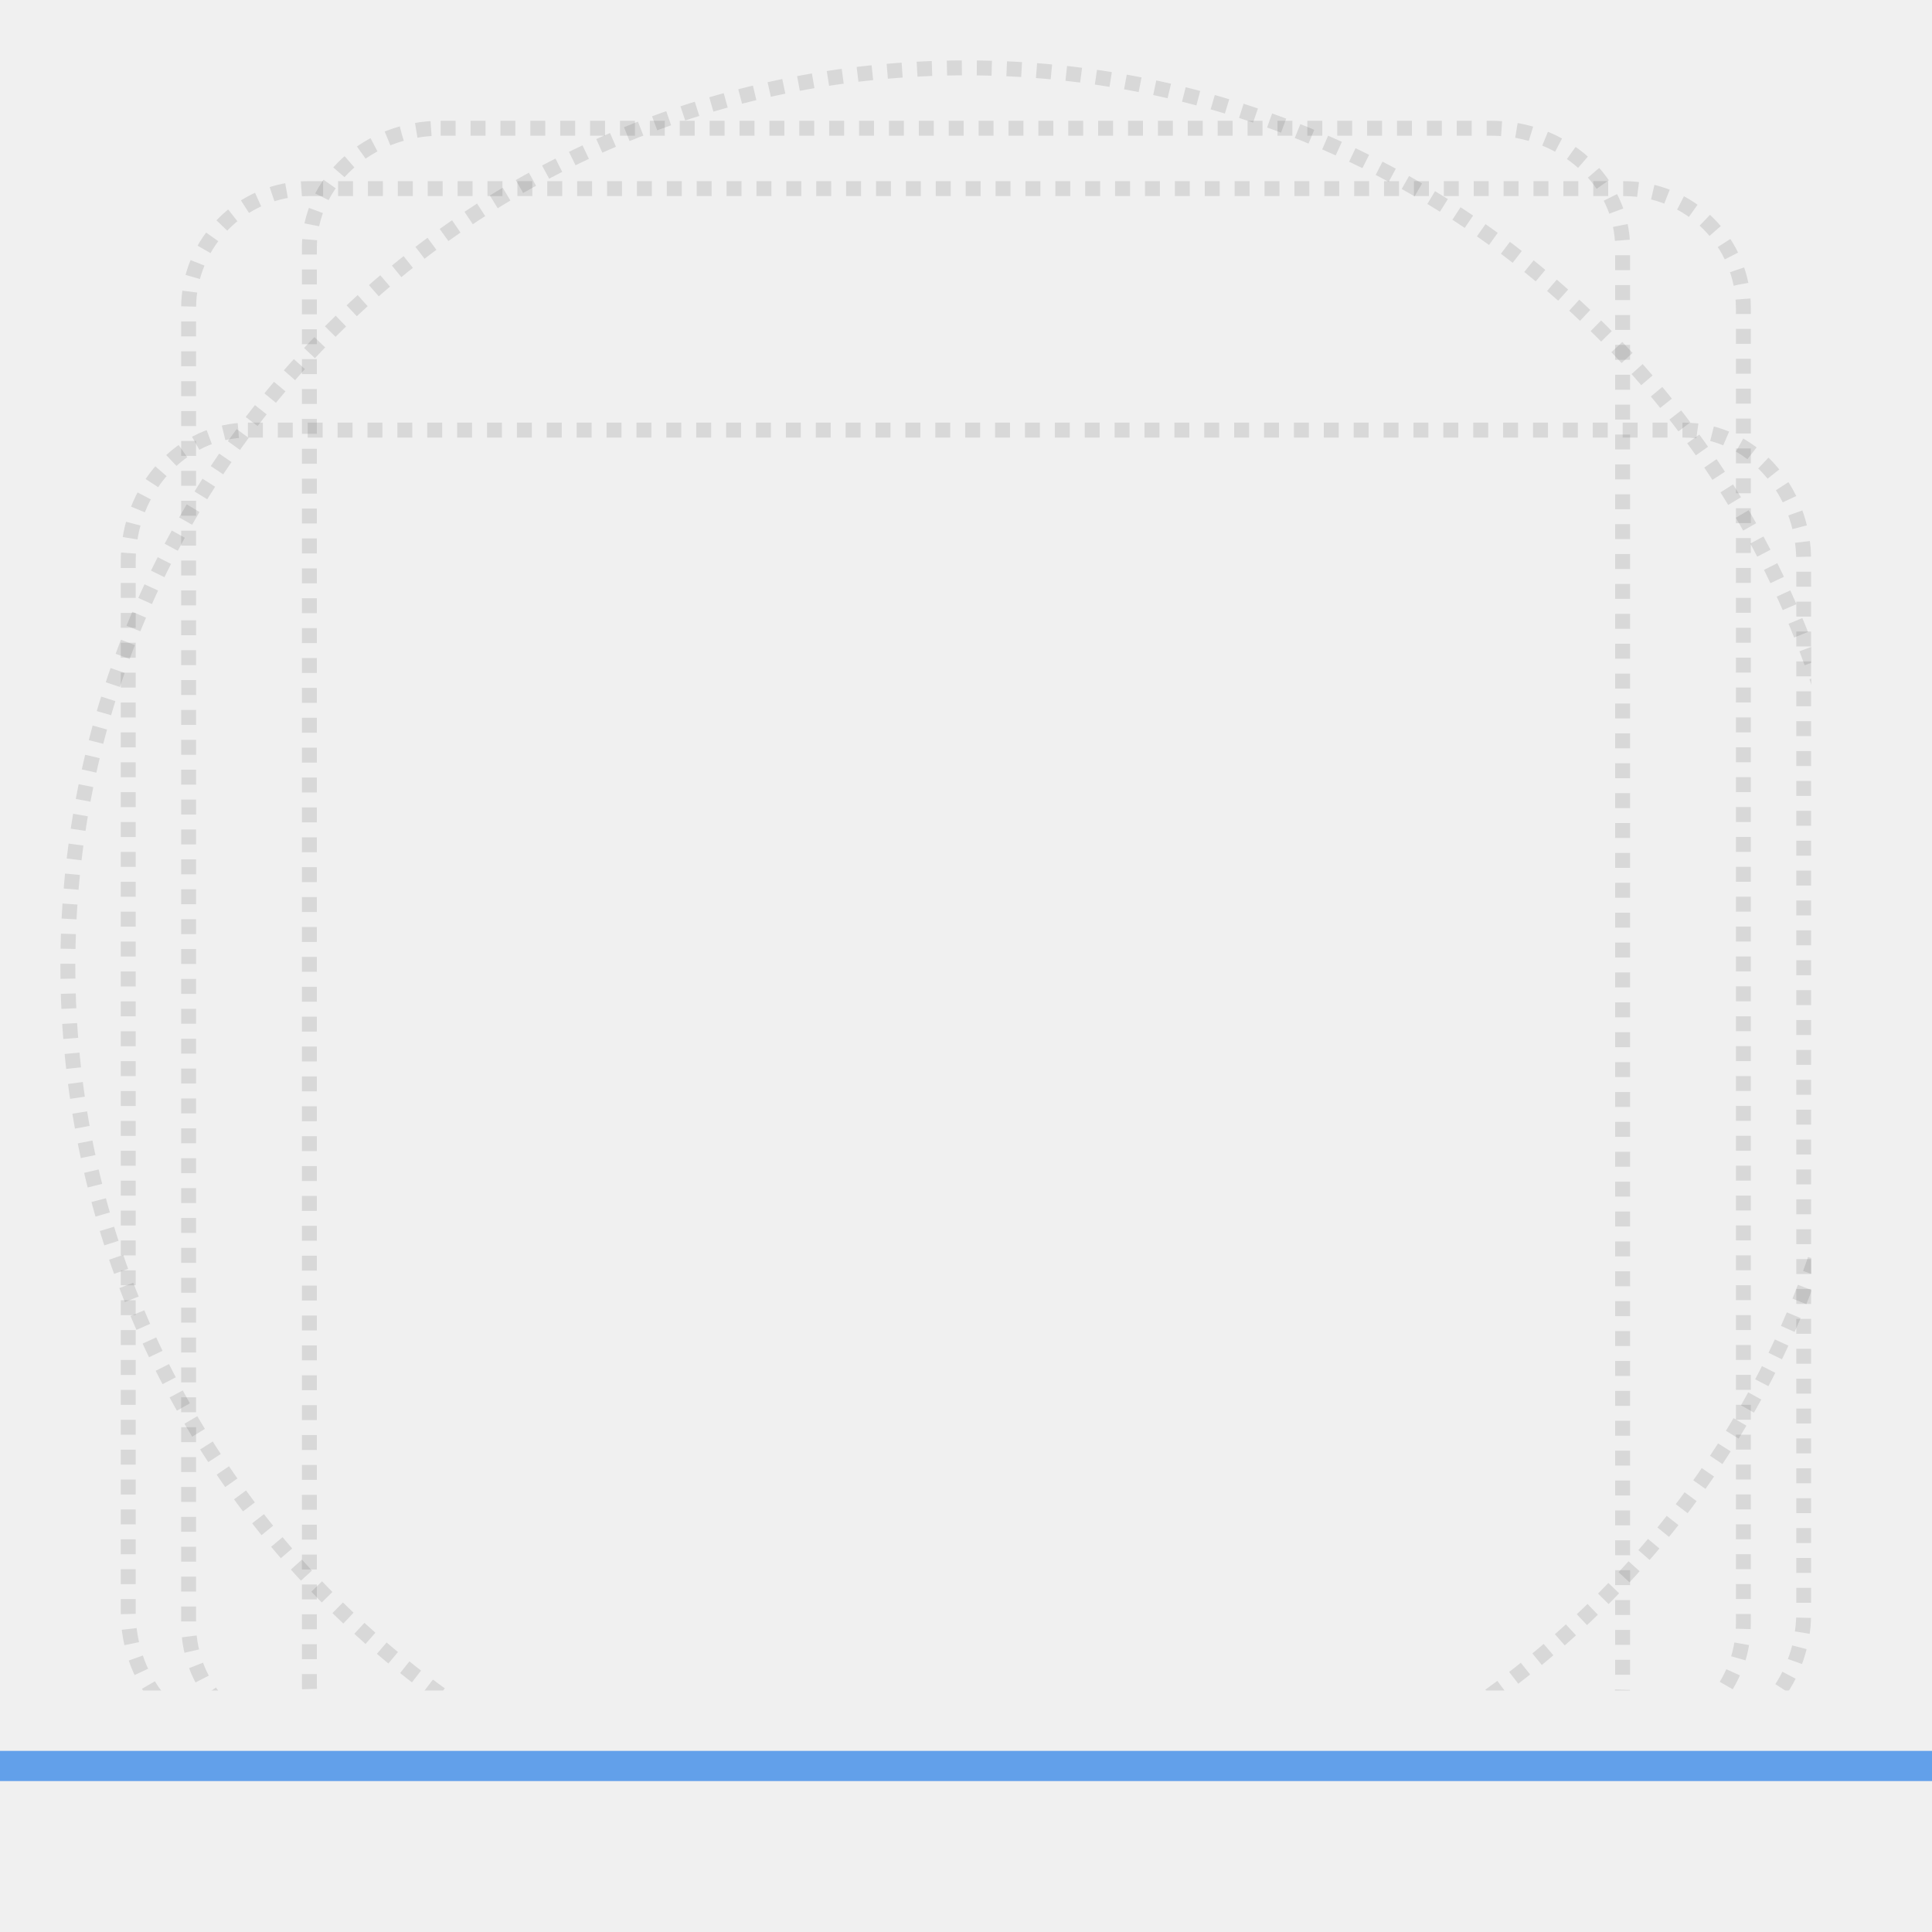
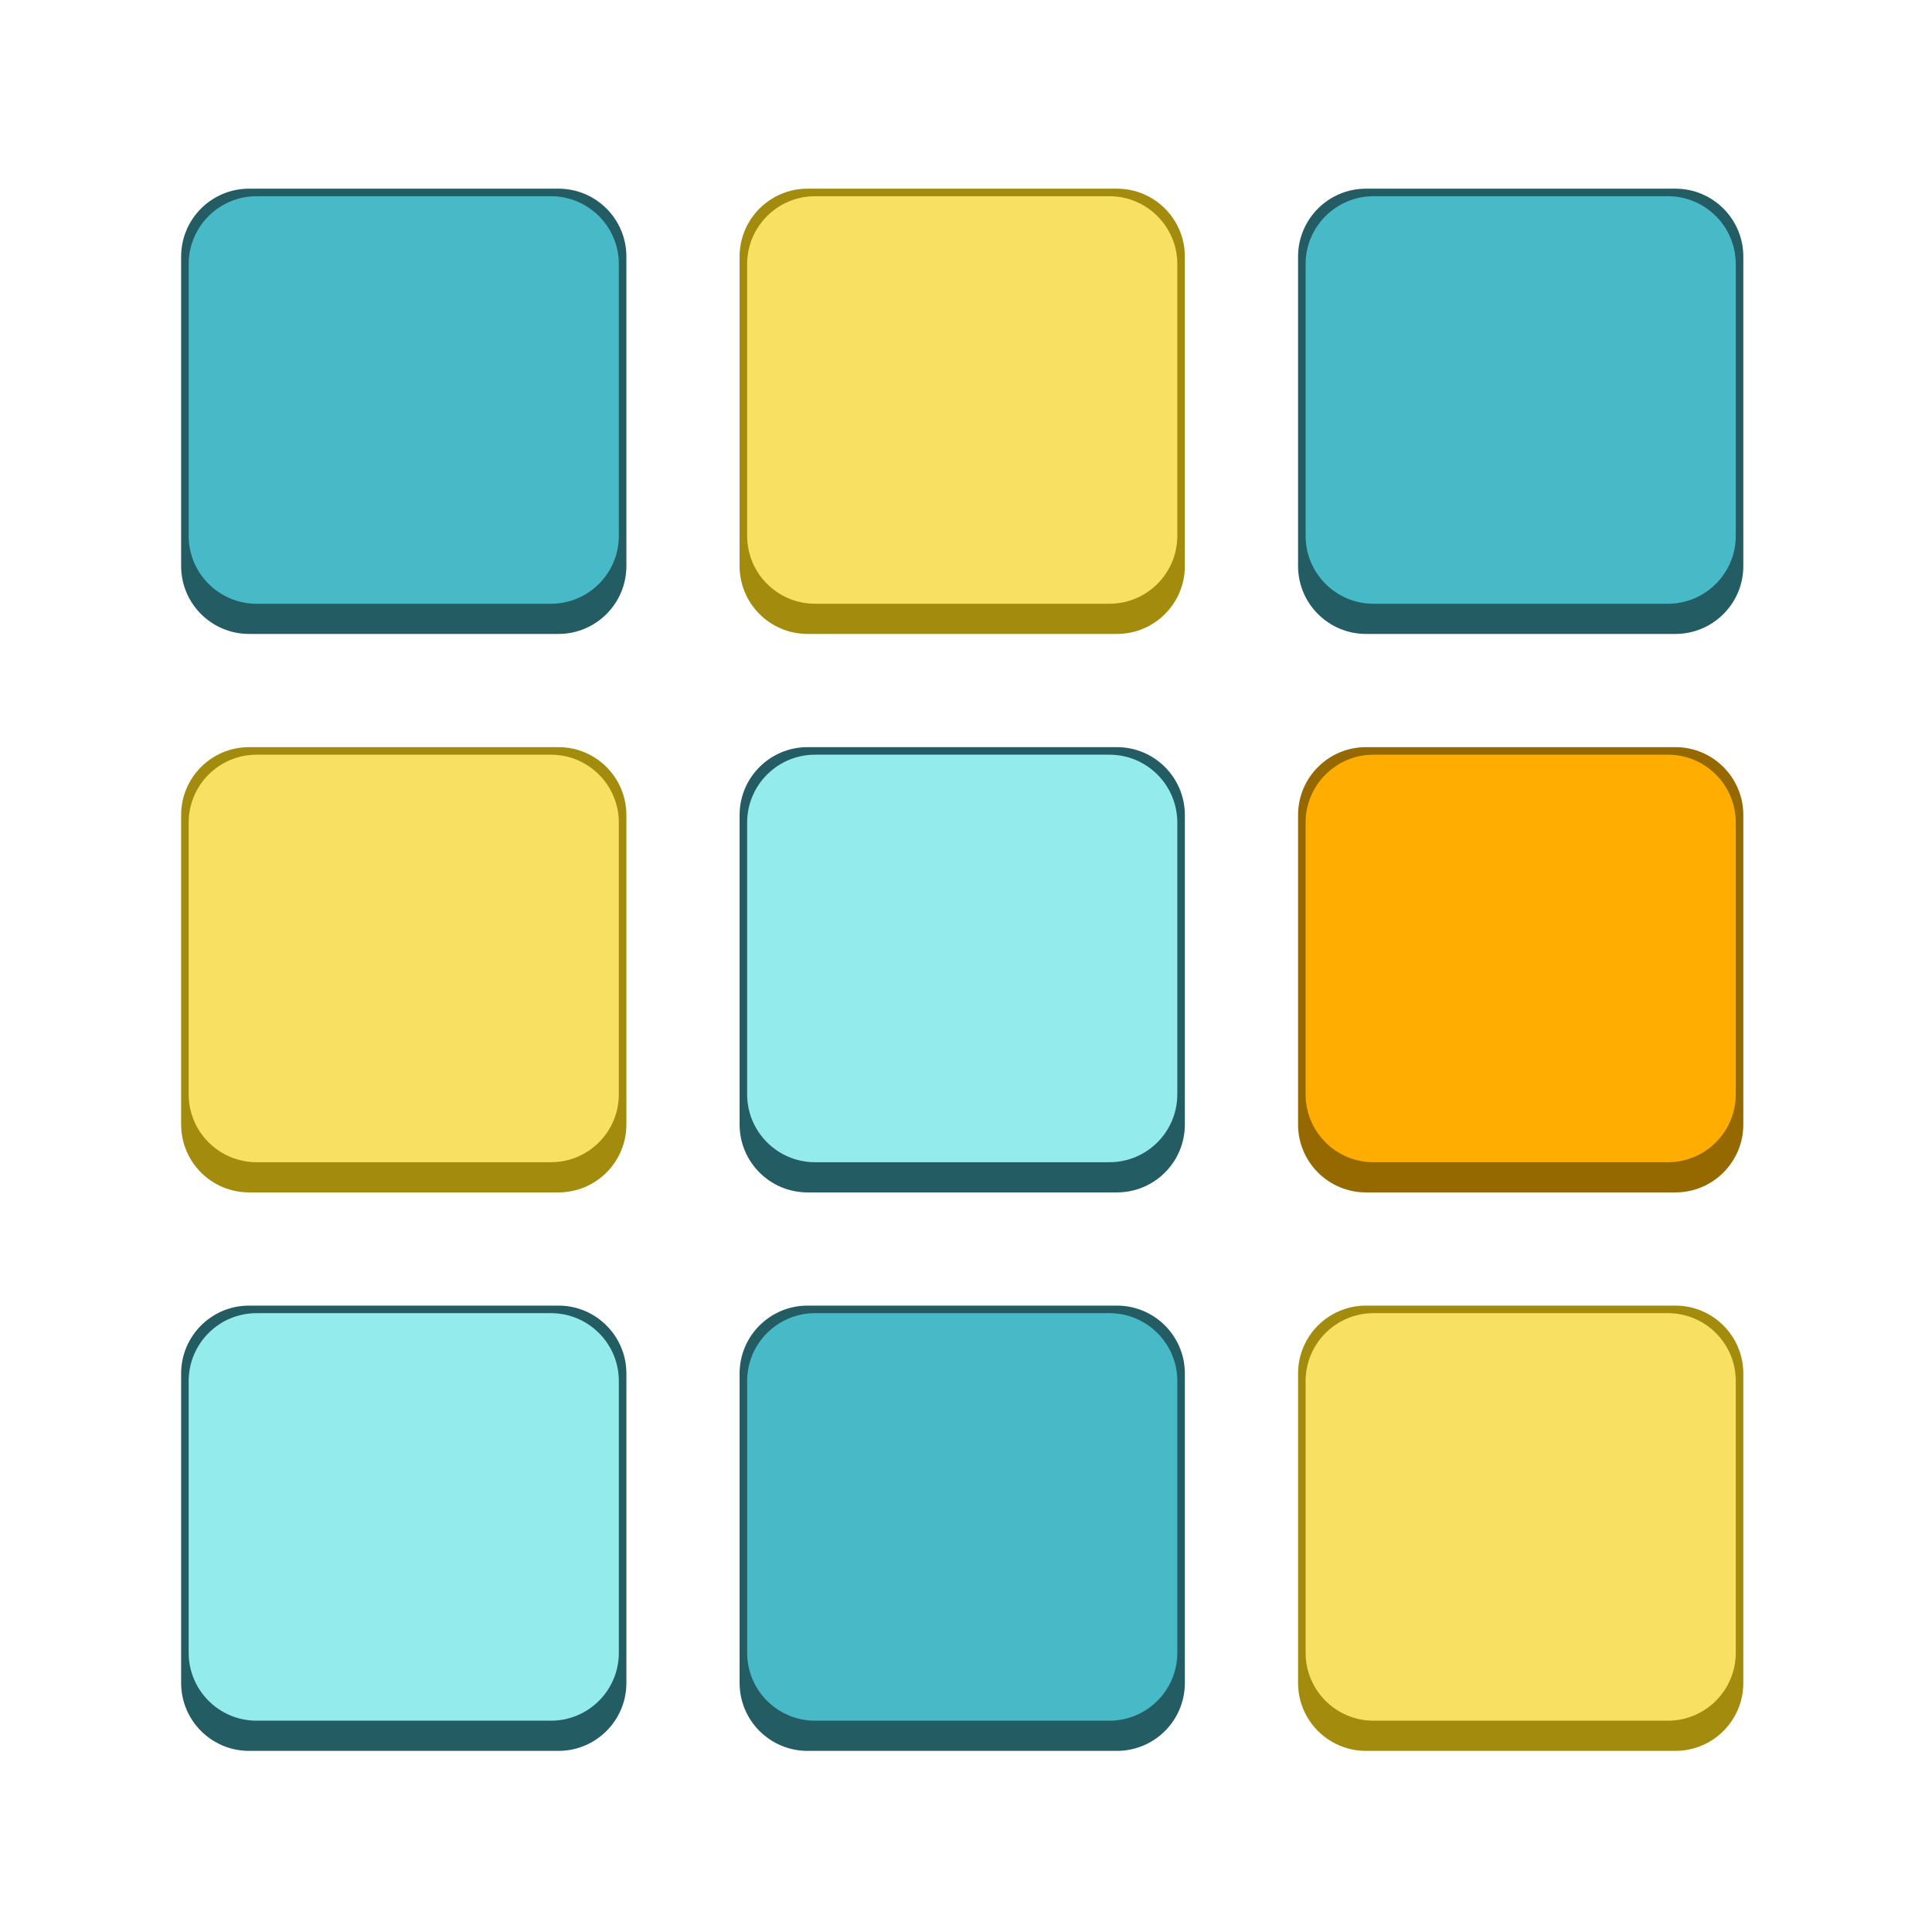
- <svg xmlns="http://www.w3.org/2000/svg" xmlns:xlink="http://www.w3.org/1999/xlink" width="128px" height="128px" viewBox="0 0 128 128" version="1.1">
-   <defs>
-     <filter id="alpha" filterUnits="objectBoundingBox" x="0%" y="0%" width="100%" height="100%">
-       <feColorMatrix type="matrix" in="SourceGraphic" values="0 0 0 0 1 0 0 0 0 1 0 0 0 0 1 0 0 0 1 0" />
-     </filter>
-     <mask id="mask0">
-       <g filter="url(#alpha)">
-         <rect x="0" y="0" width="128" height="128" style="fill:rgb(0%,0%,0%);fill-opacity:0.1;stroke:none;" />
-       </g>
-     </mask>
-     <clipPath id="clip1">
-       <rect x="0" y="0" width="192" height="152" />
-     </clipPath>
-     <g id="surface10632" clip-path="url(#clip1)">
-       <path style="fill:none;stroke-width:0.99;stroke-linecap:butt;stroke-linejoin:miter;stroke:rgb(0%,0%,0%);stroke-opacity:1;stroke-dasharray:0.99,0.99;stroke-miterlimit:4;" d="M 123.504 236 C 123.504 268.863 96.863 295.504 64 295.504 C 31.137 295.504 4.496 268.863 4.496 236 C 4.496 203.137 31.137 176.496 64 176.496 C 96.863 176.496 123.504 203.137 123.504 236 Z M 123.504 236 " transform="matrix(1,0,0,1,8,-156)" />
-     </g>
-     <mask id="mask1">
-       <g filter="url(#alpha)">
-         <rect x="0" y="0" width="128" height="128" style="fill:rgb(0%,0%,0%);fill-opacity:0.1;stroke:none;" />
-       </g>
-     </mask>
-     <clipPath id="clip2">
-       <rect x="0" y="0" width="192" height="152" />
-     </clipPath>
-     <g id="surface10635" clip-path="url(#clip2)">
-       <path style="fill:none;stroke-width:0.99;stroke-linecap:butt;stroke-linejoin:miter;stroke:rgb(0%,0%,0%);stroke-opacity:1;stroke-dasharray:0.99,0.99;stroke-miterlimit:4;" d="M 29.195 180.496 L 98.805 180.496 C 103.609 180.496 107.504 184.047 107.504 188.426 L 107.504 283.574 C 107.504 287.953 103.609 291.504 98.805 291.504 L 29.195 291.504 C 24.391 291.504 20.496 287.953 20.496 283.574 L 20.496 188.426 C 20.496 184.047 24.391 180.496 29.195 180.496 Z M 29.195 180.496 " transform="matrix(1,0,0,1,8,-156)" />
-     </g>
-     <mask id="mask2">
-       <g filter="url(#alpha)">
-         <rect x="0" y="0" width="128" height="128" style="fill:rgb(0%,0%,0%);fill-opacity:0.1;stroke:none;" />
-       </g>
-     </mask>
-     <clipPath id="clip3">
-       <rect x="0" y="0" width="192" height="152" />
-     </clipPath>
-     <g id="surface10638" clip-path="url(#clip3)">
-       <path style="fill:none;stroke-width:0.99;stroke-linecap:butt;stroke-linejoin:miter;stroke:rgb(0%,0%,0%);stroke-opacity:1;stroke-dasharray:0.99,0.99;stroke-miterlimit:4;" d="M 20.418 184.496 L 107.582 184.496 C 111.957 184.496 115.504 188.043 115.504 192.418 L 115.504 279.582 C 115.504 283.957 111.957 287.504 107.582 287.504 L 20.418 287.504 C 16.043 287.504 12.496 283.957 12.496 279.582 L 12.496 192.418 C 12.496 188.043 16.043 184.496 20.418 184.496 Z M 20.418 184.496 " transform="matrix(1,0,0,1,8,-156)" />
-     </g>
-     <mask id="mask3">
-       <g filter="url(#alpha)">
-         <rect x="0" y="0" width="128" height="128" style="fill:rgb(0%,0%,0%);fill-opacity:0.1;stroke:none;" />
-       </g>
-     </mask>
-     <clipPath id="clip4">
-       <rect x="0" y="0" width="192" height="152" />
-     </clipPath>
-     <g id="surface10641" clip-path="url(#clip4)">
-       <path style="fill:none;stroke-width:0.99;stroke-linecap:butt;stroke-linejoin:miter;stroke:rgb(0%,0%,0%);stroke-opacity:1;stroke-dasharray:0.99,0.99;stroke-miterlimit:4;" d="M 16.426 200.496 L 111.574 200.496 C 115.953 200.496 119.504 204.391 119.504 209.195 L 119.504 278.805 C 119.504 283.609 115.953 287.504 111.574 287.504 L 16.426 287.504 C 12.047 287.504 8.496 283.609 8.496 278.805 L 8.496 209.195 C 8.496 204.391 12.047 200.496 16.426 200.496 Z M 16.426 200.496 " transform="matrix(1,0,0,1,8,-156)" />
-     </g>
-   </defs>
-   <g id="surface10578">
-     <rect x="0" y="0" width="128" height="128" style="fill:rgb(94.118%,94.118%,94.118%);fill-opacity:1;stroke:none;" />
-     <use xlink:href="#surface10632" transform="matrix(1,0,0,1,-8,-16)" mask="url(#mask0)" />
-     <use xlink:href="#surface10635" transform="matrix(1,0,0,1,-8,-16)" mask="url(#mask1)" />
-     <use xlink:href="#surface10638" transform="matrix(1,0,0,1,-8,-16)" mask="url(#mask2)" />
-     <use xlink:href="#surface10641" transform="matrix(1,0,0,1,-8,-16)" mask="url(#mask3)" />
-     <path style="fill:none;stroke-width:2;stroke-linecap:butt;stroke-linejoin:miter;stroke:rgb(38.431%,62.745%,91.765%);stroke-opacity:1;stroke-miterlimit:4;" d="M 0 289 L 128 289 " transform="matrix(1,0,0,1,0,-172)" />
-   </g>
+ <svg xmlns="http://www.w3.org/2000/svg" width="256" height="256" viewBox="0 0 256 256" fill="none">
+   <path d="M24 34C24 29.029 28.029 25 33 25H74C78.971 25 83 29.029 83 34V75C83 79.971 78.971 84 74 84H33C28.029 84 24 79.971 24 75V34Z" fill="#245C63" />
+   <path d="M24 108C24 103.029 28.029 99 33 99H74C78.971 99 83 103.029 83 108V149C83 153.971 78.971 158 74 158H33C28.029 158 24 153.971 24 149V108Z" fill="#A38C0D" />
+   <path d="M24 182C24 177.029 28.029 173 33 173H74C78.971 173 83 177.029 83 182V223C83 227.971 78.971 232 74 232H33C28.029 232 24 227.971 24 223V182Z" fill="#245C63" />
+   <path d="M98 34C98 29.029 102.029 25 107 25H148C152.971 25 157 29.029 157 34V75C157 79.971 152.971 84 148 84H107C102.029 84 98 79.971 98 75V34Z" fill="#A38C0D" />
+   <path d="M98 108C98 103.029 102.029 99 107 99H148C152.971 99 157 103.029 157 108V149C157 153.971 152.971 158 148 158H107C102.029 158 98 153.971 98 149V108Z" fill="#245C63" />
+   <path d="M98 182C98 177.029 102.029 173 107 173H148C152.971 173 157 177.029 157 182V223C157 227.971 152.971 232 148 232H107C102.029 232 98 227.971 98 223V182Z" fill="#245C63" />
+   <path d="M172 34C172 29.029 176.029 25 181 25H222C226.971 25 231 29.029 231 34V75C231 79.971 226.971 84 222 84H181C176.029 84 172 79.971 172 75V34Z" fill="#245C63" />
+   <path d="M172 182C172 177.029 176.029 173 181 173H222C226.971 173 231 177.029 231 182V223C231 227.971 226.971 232 222 232H181C176.029 232 172 227.971 172 223V182Z" fill="#A38C0D" />
+   <path d="M25 35C25 30.029 29.029 26 34 26H73C77.971 26 82 30.029 82 35V71C82 75.971 77.971 80 73 80H34C29.029 80 25 75.971 25 71V35Z" fill="#48B9C7" />
+   <path d="M25 109C25 104.029 29.029 100 34 100H73C77.971 100 82 104.029 82 109V145C82 149.971 77.971 154 73 154H34C29.029 154 25 149.971 25 145V109Z" fill="#F7E062" />
+   <path d="M25 183C25 178.029 29.029 174 34 174H73C77.971 174 82 178.029 82 183V219C82 223.971 77.971 228 73 228H34C29.029 228 25 223.971 25 219V183Z" fill="#94EBEB" />
+   <path d="M99 35C99 30.029 103.029 26 108 26H147C151.971 26 156 30.029 156 35V71C156 75.971 151.971 80 147 80H108C103.029 80 99 75.971 99 71V35Z" fill="#F7E062" />
+   <path d="M99 109C99 104.029 103.029 100 108 100H147C151.971 100 156 104.029 156 109V145C156 149.971 151.971 154 147 154H108C103.029 154 99 149.971 99 145V109Z" fill="#94EBEB" />
+   <path d="M99 183C99 178.029 103.029 174 108 174H147C151.971 174 156 178.029 156 183V219C156 223.971 151.971 228 147 228H108C103.029 228 99 223.971 99 219V183Z" fill="#48B9C7" />
+   <path d="M173 35C173 30.029 177.029 26 182 26H221C225.971 26 230 30.029 230 35V71C230 75.971 225.971 80 221 80H182C177.029 80 173 75.971 173 71V35Z" fill="#48B9C7" />
+   <path d="M173 183C173 178.029 177.029 174 182 174H221C225.971 174 230 178.029 230 183V219C230 223.971 225.971 228 221 228H182C177.029 228 173 223.971 173 219V183Z" fill="#F7E062" />
+   <path d="M172 108C172 103.029 176.029 99 181 99H222C226.971 99 231 103.029 231 108V149C231 153.971 226.971 158 222 158H181C176.029 158 172 153.971 172 149V108Z" fill="#966800" />
+   <path d="M173 109C173 104.029 177.029 100 182 100H221C225.971 100 230 104.029 230 109V145C230 149.971 225.971 154 221 154H182C177.029 154 173 149.971 173 145V109Z" fill="#FFAD00" />
</svg>
